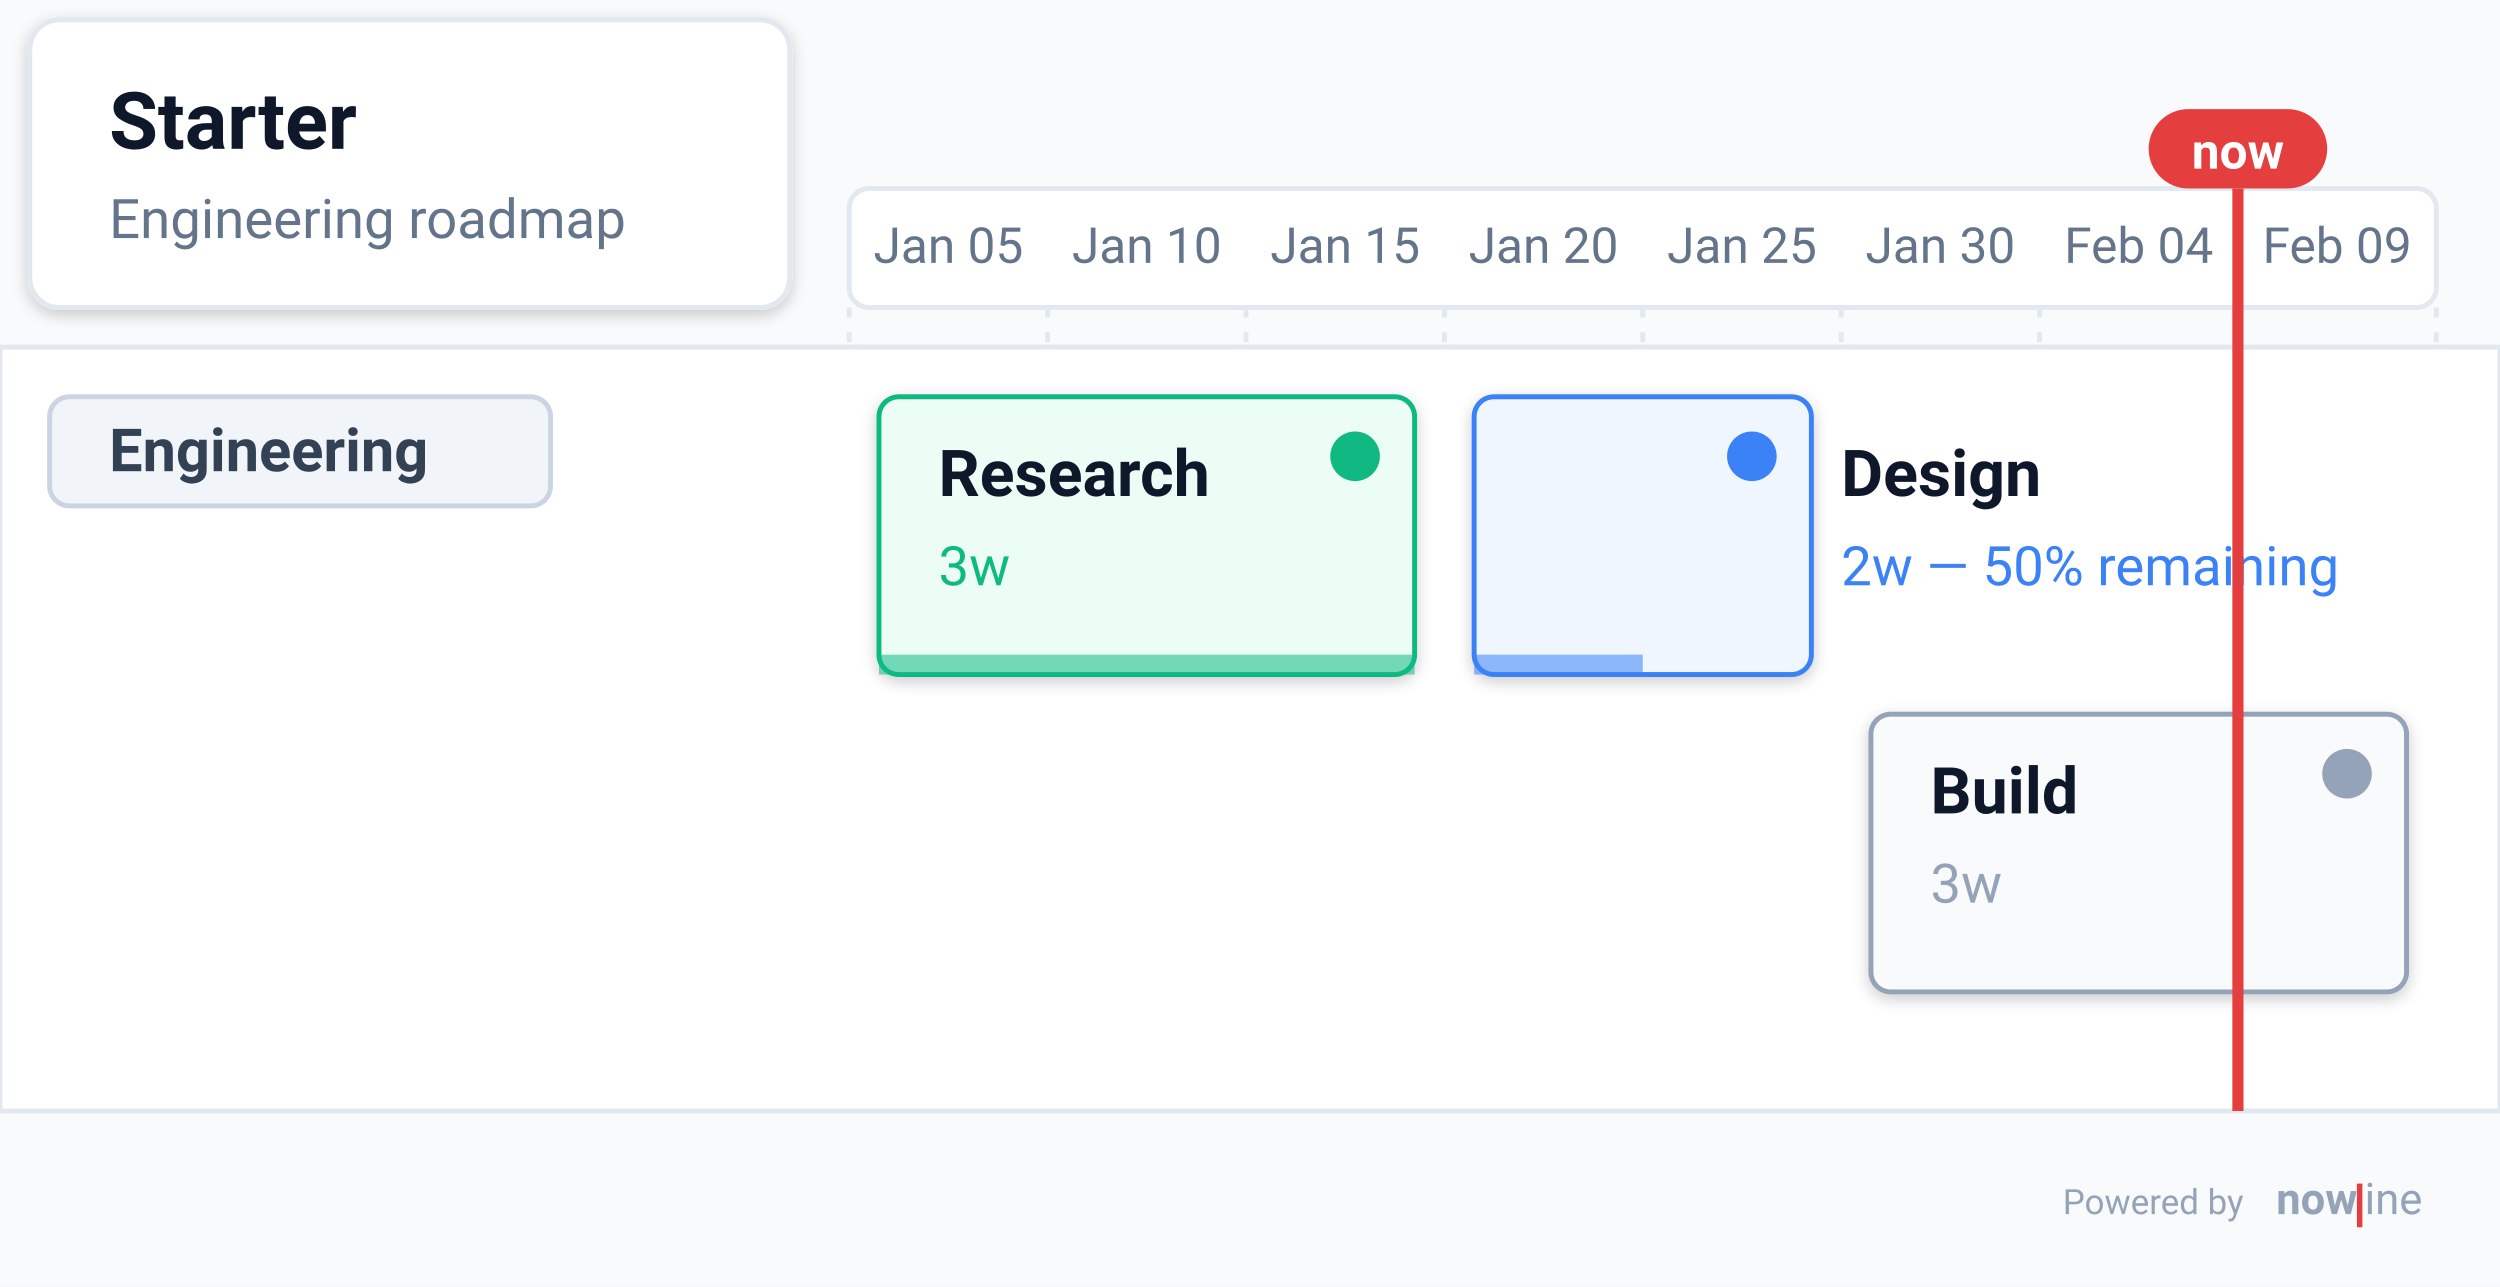
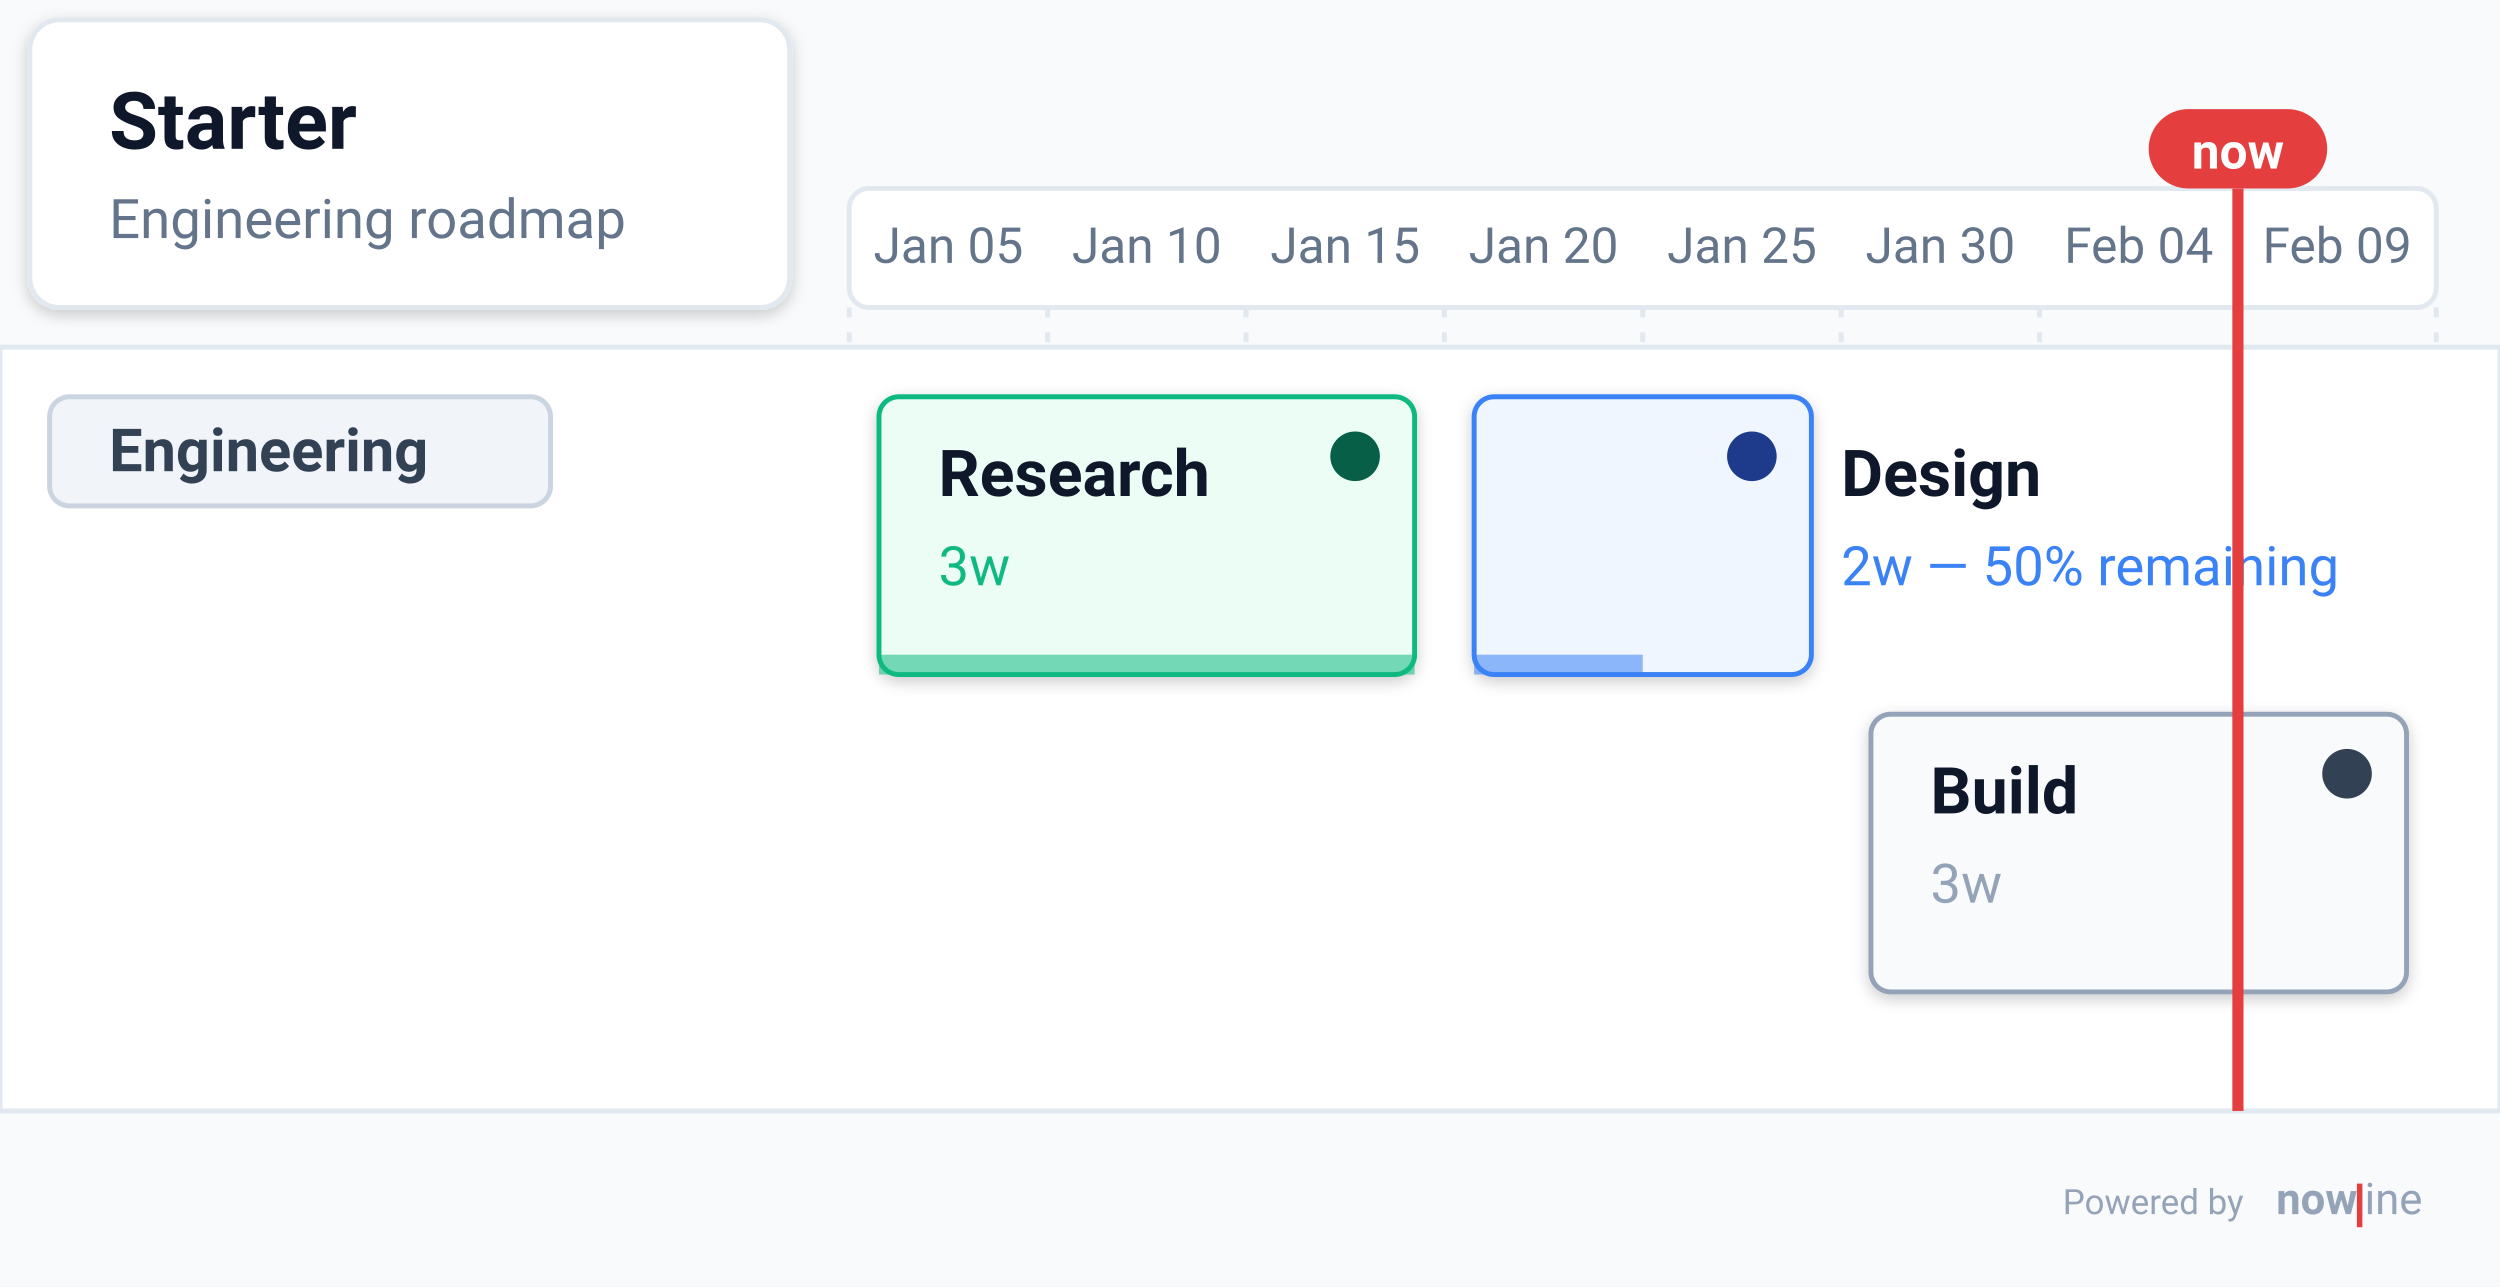
<svg xmlns="http://www.w3.org/2000/svg" data-generator="nowline" data-theme="light" height="259.44" viewBox="0 0 504.06 259.44" width="504.06">
  <defs>
    <filter height="200%" id="nl-0-root-shadow-subtle" width="200%" x="-50%" y="-50%">
      <feGaussianBlur in="SourceAlpha" stdDeviation="1.5" />
      <feOffset dx="0" dy="1" result="offsetblur" />
      <feComponentTransfer>
        <feFuncA type="linear" slope="0.2" />
      </feComponentTransfer>
      <feMerge>
        <feMergeNode />
        <feMergeNode in="SourceGraphic" />
      </feMerge>
    </filter>
    <filter height="200%" id="nl-0-root-shadow-fuzzy" width="200%" x="-50%" y="-50%">
      <feGaussianBlur in="SourceAlpha" stdDeviation="5" />
      <feOffset dx="0" dy="3" result="offsetblur" />
      <feComponentTransfer>
        <feFuncA type="linear" slope="0.3" />
      </feComponentTransfer>
      <feMerge>
        <feMergeNode />
        <feMergeNode in="SourceGraphic" />
      </feMerge>
    </filter>
    <filter height="200%" id="nl-0-root-shadow-hard" width="200%" x="-50%" y="-50%">
      <feGaussianBlur in="SourceAlpha" stdDeviation="0" />
      <feOffset dx="2" dy="2" result="offsetblur" />
      <feComponentTransfer>
        <feFuncA type="linear" slope="0.45" />
      </feComponentTransfer>
      <feMerge>
        <feMergeNode />
        <feMergeNode in="SourceGraphic" />
      </feMerge>
    </filter>
    <marker id="nl-arrow" viewBox="0 0 10 10" refX="9" refY="5" markerWidth="7" markerHeight="7" orient="auto">
      <path d="M 0 0 L 10 5 L 0 10 z" fill="#475569" />
    </marker>
    <marker id="nl-arrow-light" viewBox="0 0 10 10" refX="9" refY="5" markerWidth="7" markerHeight="7" orient="auto">
      <path d="M 0 0 L 10 5 L 0 10 z" fill="#94a3b8" />
    </marker>
    <marker id="nl-arrow-dark" viewBox="0 0 10 10" refX="9" refY="5" markerWidth="7" markerHeight="7" orient="auto">
      <path d="M 0 0 L 10 5 L 0 10 z" fill="#0f172a" />
    </marker>
  </defs>
  <rect fill="#f8fafc" height="259.44" width="504.06" x="0" y="0" />
  <g data-layer="timeline">
    <rect fill="#ffffff" height="24" rx="4" ry="4" stroke="#e2e8f0" stroke-width="1" width="320" x="171.22" y="38" />
    <text fill="#64748b" font-family="system-ui, -apple-system, &quot;Segoe UI&quot;, Roboto, sans-serif" font-size="10" text-anchor="middle" x="191.22" y="53">Jan 05</text>
    <line stroke="#e2e8f0" stroke-dasharray="2 3" stroke-width="1" x1="171.22" x2="171.22" y1="62" y2="224" />
    <text fill="#64748b" font-family="system-ui, -apple-system, &quot;Segoe UI&quot;, Roboto, sans-serif" font-size="10" text-anchor="middle" x="231.22" y="53">Jan 10</text>
    <line stroke="#e2e8f0" stroke-dasharray="2 3" stroke-width="1" x1="211.22" x2="211.22" y1="62" y2="224" />
    <text fill="#64748b" font-family="system-ui, -apple-system, &quot;Segoe UI&quot;, Roboto, sans-serif" font-size="10" text-anchor="middle" x="271.22" y="53">Jan 15</text>
    <line stroke="#e2e8f0" stroke-dasharray="2 3" stroke-width="1" x1="251.22" x2="251.22" y1="62" y2="224" />
    <text fill="#64748b" font-family="system-ui, -apple-system, &quot;Segoe UI&quot;, Roboto, sans-serif" font-size="10" text-anchor="middle" x="311.22" y="53">Jan 20</text>
    <line stroke="#e2e8f0" stroke-dasharray="2 3" stroke-width="1" x1="291.22" x2="291.22" y1="62" y2="224" />
    <text fill="#64748b" font-family="system-ui, -apple-system, &quot;Segoe UI&quot;, Roboto, sans-serif" font-size="10" text-anchor="middle" x="351.22" y="53">Jan 25</text>
    <line stroke="#e2e8f0" stroke-dasharray="2 3" stroke-width="1" x1="331.22" x2="331.22" y1="62" y2="224" />
    <text fill="#64748b" font-family="system-ui, -apple-system, &quot;Segoe UI&quot;, Roboto, sans-serif" font-size="10" text-anchor="middle" x="391.22" y="53">Jan 30</text>
    <line stroke="#e2e8f0" stroke-dasharray="2 3" stroke-width="1" x1="371.22" x2="371.22" y1="62" y2="224" />
    <text fill="#64748b" font-family="system-ui, -apple-system, &quot;Segoe UI&quot;, Roboto, sans-serif" font-size="10" text-anchor="middle" x="431.22" y="53">Feb 04</text>
    <line stroke="#e2e8f0" stroke-dasharray="2 3" stroke-width="1" x1="411.22" x2="411.22" y1="62" y2="224" />
    <text fill="#64748b" font-family="system-ui, -apple-system, &quot;Segoe UI&quot;, Roboto, sans-serif" font-size="10" text-anchor="middle" x="471.22" y="53">Feb 09</text>
    <line stroke="#e2e8f0" stroke-dasharray="2 3" stroke-width="1" x1="451.22" x2="451.22" y1="62" y2="224" />
    <line stroke="#e2e8f0" stroke-dasharray="2 3" stroke-width="1" x1="491.22" x2="491.22" y1="62" y2="224" />
  </g>
  <g data-id="engineering" data-layer="swimlane">
    <rect fill="#ffffff" height="154" stroke="#e2e8f0" stroke-width="1" width="504.06" x="0" y="70" />
    <rect fill="#f1f5f9" height="22" rx="4" ry="4" stroke="#cbd5e1" stroke-width="1" width="101" x="10" y="80" />
    <text fill="#334155" font-family="system-ui, -apple-system, &quot;Segoe UI&quot;, Roboto, sans-serif" font-size="12" font-weight="600" x="22" y="95">Engineering</text>
    <g data-id="research" data-layer="item">
      <rect fill="#ecfdf5" filter="url(#nl-0-root-shadow-subtle)" height="56" rx="4" ry="4" stroke="#10b981" stroke-width="1" width="108" x="177.22" y="80" />
      <rect fill="#10b981" height="4" opacity="0.55" width="108" x="177.22" y="132" />
-       <circle cx="273.22" cy="92" fill="#10b981" r="5" />
+       <circle cx="273.22" cy="92" fill="#065f46" r="5" />
      <text fill="#0f172a" font-family="system-ui, -apple-system, &quot;Segoe UI&quot;, Roboto, sans-serif" font-size="13" font-weight="600" x="189.22" y="100">Research</text>
      <text fill="#10b981" font-family="system-ui, -apple-system, &quot;Segoe UI&quot;, Roboto, sans-serif" font-size="11" x="189.22" y="118">3w</text>
    </g>
    <g data-id="design" data-layer="item">
      <rect fill="#eff6ff" filter="url(#nl-0-root-shadow-subtle)" height="56" rx="4" ry="4" stroke="#3b82f6" stroke-width="1" width="68" x="297.22" y="80" />
      <rect fill="#3b82f6" height="4" opacity="0.55" width="34" x="297.22" y="132" />
-       <circle cx="353.22" cy="92" fill="#3b82f6" r="5" />
+       <circle cx="353.22" cy="92" fill="#1e3a8a" r="5" />
      <text fill="#0f172a" font-family="system-ui, -apple-system, &quot;Segoe UI&quot;, Roboto, sans-serif" font-size="13" font-weight="600" x="371.22" y="100">Design</text>
      <text fill="#3b82f6" font-family="system-ui, -apple-system, &quot;Segoe UI&quot;, Roboto, sans-serif" font-size="11" x="371.22" y="118">2w — 50% remaining</text>
    </g>
    <g data-id="build" data-layer="item">
      <rect fill="#f8fafc" filter="url(#nl-0-root-shadow-subtle)" height="56" rx="4" ry="4" stroke="#94a3b8" stroke-width="1" width="108" x="377.22" y="144" />
-       <circle cx="473.22" cy="156" fill="#94a3b8" r="5" />
+       <circle cx="473.22" cy="156" fill="#334155" r="5" />
      <text fill="#0f172a" font-family="system-ui, -apple-system, &quot;Segoe UI&quot;, Roboto, sans-serif" font-size="13" font-weight="600" x="389.22" y="164">Build</text>
      <text fill="#94a3b8" font-family="system-ui, -apple-system, &quot;Segoe UI&quot;, Roboto, sans-serif" font-size="11" x="389.22" y="182">3w</text>
    </g>
  </g>
  <g data-layer="nowline">
    <line stroke="#e53e3e" stroke-width="2.25" x1="451.22" x2="451.22" y1="38" y2="224" />
    <rect fill="#e53e3e" height="16" rx="8" ry="8" width="36" x="433.22" y="22" />
    <text fill="#ffffff" font-family="system-ui, -apple-system, &quot;Segoe UI&quot;, Roboto, sans-serif" font-size="10" font-weight="700" text-anchor="middle" x="451.22" y="34">now</text>
  </g>
  <g data-id="nl-0-root-header" data-layer="header">
    <rect fill="#ffffff" filter="url(#nl-0-root-shadow-subtle)" height="58" rx="6" ry="6" stroke="#e2e8f0" stroke-width="1" width="153.22" x="6" y="4" />
    <text fill="#0f172a" font-family="system-ui, -apple-system, &quot;Segoe UI&quot;, Roboto, sans-serif" font-size="16" font-weight="600" x="22" y="30">Starter</text>
    <text fill="#64748b" font-family="system-ui, -apple-system, &quot;Segoe UI&quot;, Roboto, sans-serif" font-size="11" x="22" y="48">Engineering roadmap</text>
  </g>
  <a aria-label="Powered by nowline" href="https://nowline.io" rel="noopener" target="_blank">
    <g data-layer="attribution">
      <g transform="translate(415.9 236) scale(0.22)">
        <text fill="#94a3b8" font-family="system-ui, -apple-system, &quot;Segoe UI&quot;, Roboto, sans-serif" font-size="32" font-weight="400" x="0" y="40">Powered by</text>
        <text fill="#94a3b8" font-family="system-ui, -apple-system, &quot;Segoe UI&quot;, Roboto, sans-serif" font-size="40" font-weight="700" x="195.6" y="40">now</text>
        <rect fill="#e53e3e" height="40" width="5" x="269.6" y="12" />
        <text fill="#94a3b8" font-family="system-ui, -apple-system, &quot;Segoe UI&quot;, Roboto, sans-serif" font-size="40" font-weight="400" x="276.6" y="40">ine</text>
      </g>
    </g>
  </a>
</svg>
